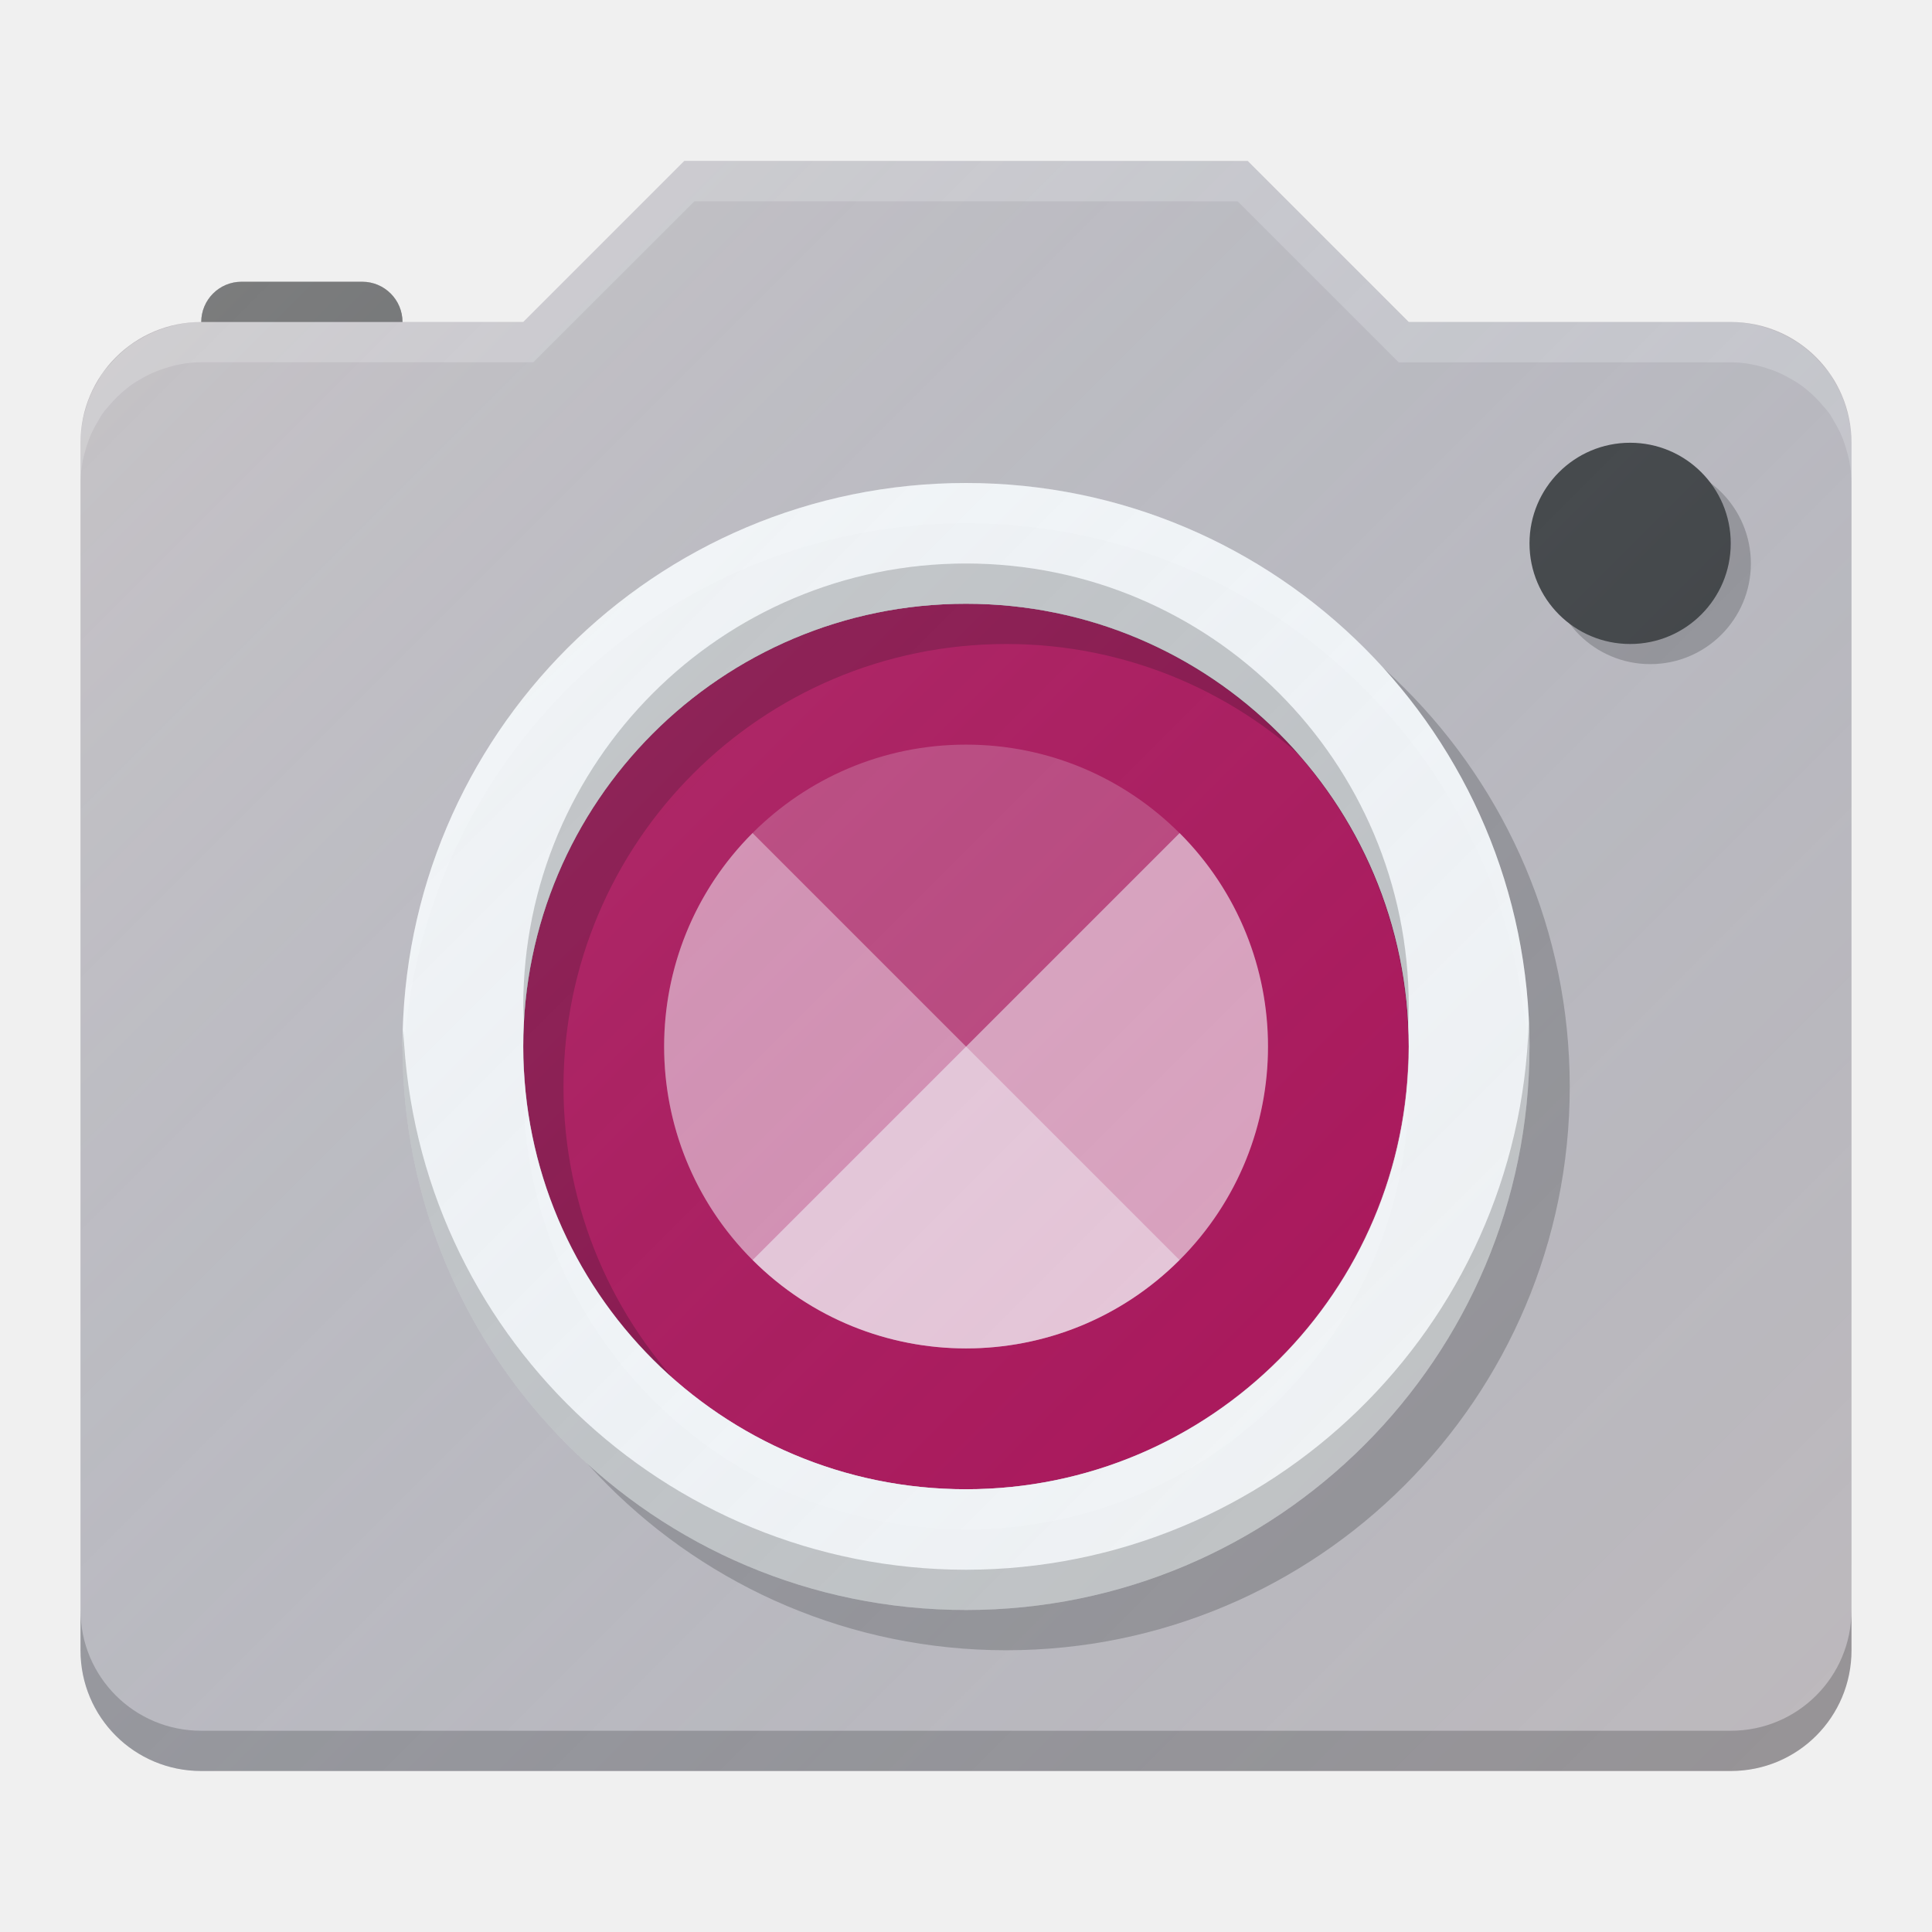
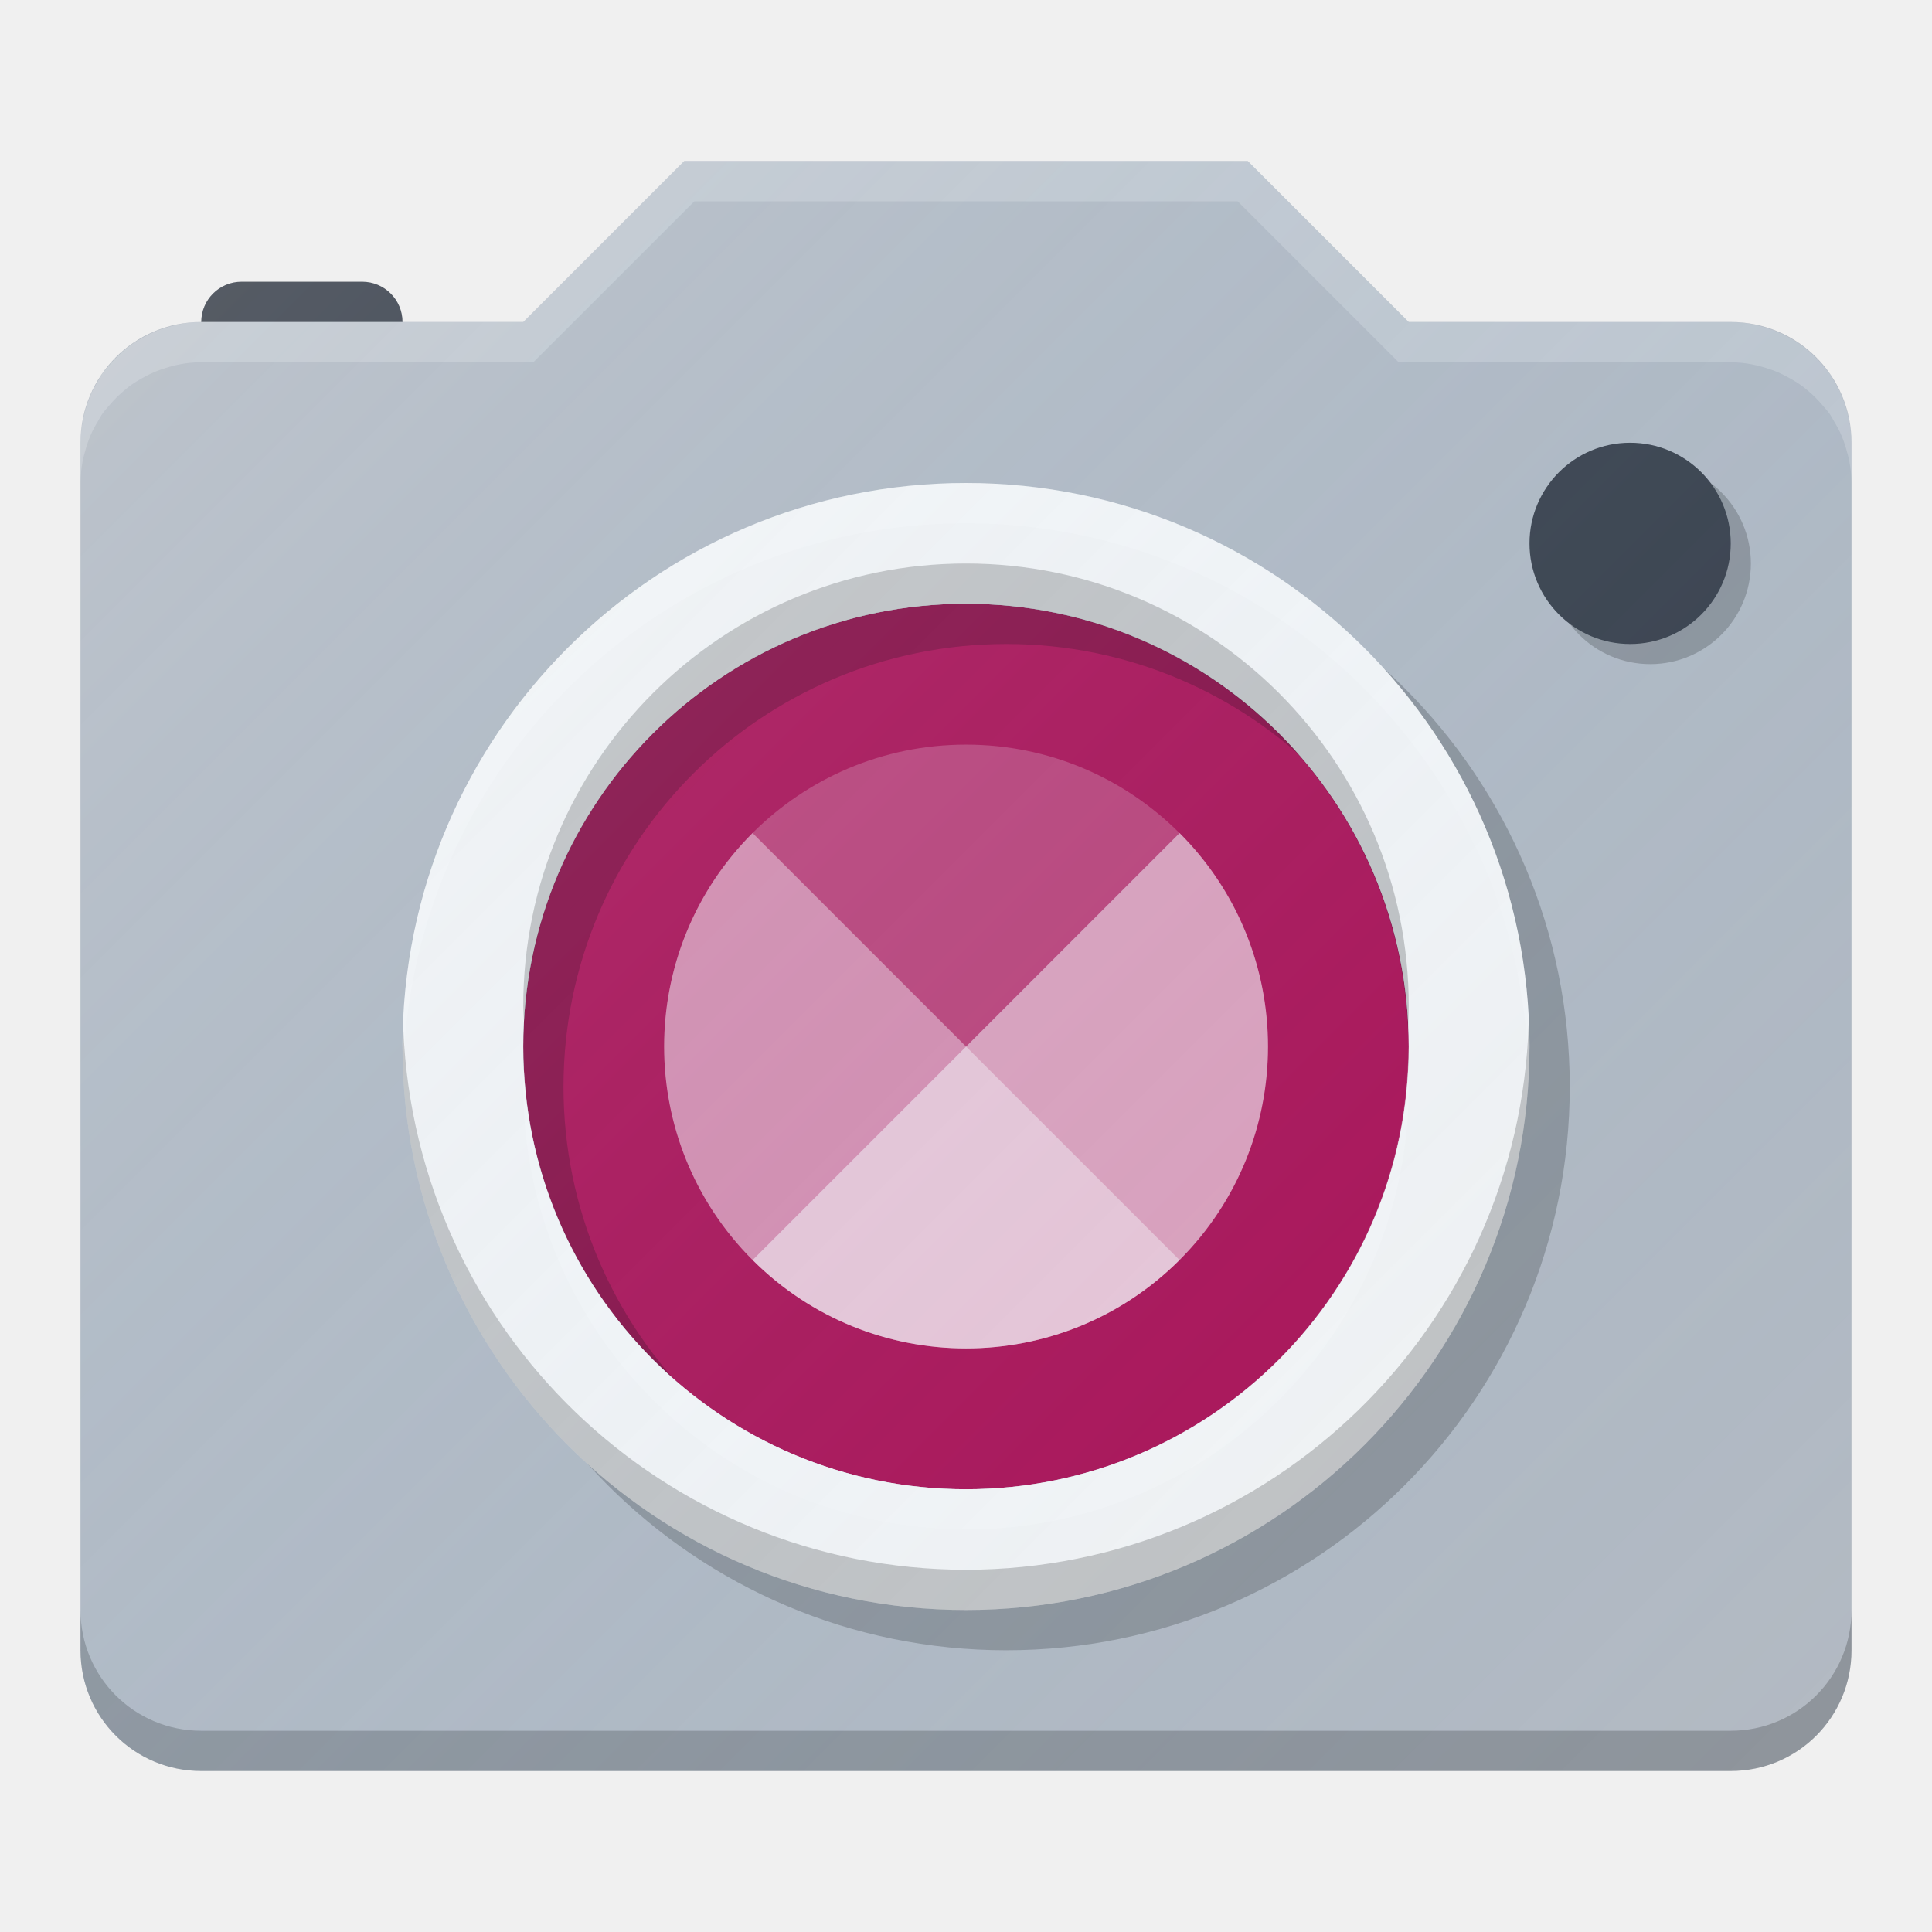
<svg xmlns="http://www.w3.org/2000/svg" xmlns:xlink="http://www.w3.org/1999/xlink" width="48" height="48" viewBox="0 0 48 48" id="svg4172" version="1.1">
  <defs id="defs4174">
    <linearGradient xlink:href="#linearGradient4165" id="linearGradient4191" x1="-35" y1="967.362" x2="5" y2="1007.362" gradientUnits="userSpaceOnUse" gradientTransform="translate(39,41.00004)" />
    <linearGradient id="linearGradient4165">
      <stop style="stop-color:#ffffff;stop-opacity:0.15" offset="0" id="stop4167" />
      <stop style="stop-color:#177ed5;stop-opacity:0;" offset="1" id="stop4169" />
    </linearGradient>
  </defs>
  <g id="layer1" transform="translate(0,-1004.362)">
-     <rect style="opacity:1;fill:#424242;fill-opacity:1;stroke:none;stroke-width:2;stroke-linecap:round;stroke-linejoin:round;stroke-miterlimit:4;stroke-dasharray:none;stroke-opacity:1" id="rect4767" width="5" height="3" x="5" y="1011.362" rx="1" ry="1" />
-     <path style="opacity:1;fill:#bdb9bd;fill-opacity:1;stroke:none;stroke-width:2;stroke-linecap:round;stroke-linejoin:round;stroke-miterlimit:4;stroke-dasharray:none;stroke-opacity:1" d="m 17,1008.362 -4,4 -8,0 c -1.662,0 -3,1.338 -3,3 l 0,30 c 0,1.662 1.338,3 3,3 l 38,0 c 1.662,0 3,-1.338 3,-3 l 0,-30 c 0,-1.662 -1.338,-3 -3,-3 l -8,0 -4,-4 -14,0 z" id="rect4730" />
+     <rect style="opacity:1;fill:#3b414b;fill-opacity:1;stroke:none;stroke-width:2;stroke-linecap:round;stroke-linejoin:round;stroke-miterlimit:4;stroke-dasharray:none;stroke-opacity:1" id="rect4767" width="5" height="3" x="5" y="1011.362" rx="1" ry="1" />
+     <path style="opacity:1;fill:#b3bac3;fill-opacity:1;stroke:none;stroke-width:2;stroke-linecap:round;stroke-linejoin:round;stroke-miterlimit:4;stroke-dasharray:none;stroke-opacity:1" d="m 17,1008.362 -4,4 -8,0 c -1.662,0 -3,1.338 -3,3 l 0,30 c 0,1.662 1.338,3 3,3 l 38,0 c 1.662,0 3,-1.338 3,-3 l 0,-30 c 0,-1.662 -1.338,-3 -3,-3 l -8,0 -4,-4 -14,0 z" id="rect4730" />
    <path style="opacity:1;fill:#000000;fill-opacity:0.2;stroke:none;stroke-width:0;stroke-linecap:butt;stroke-linejoin:miter;stroke-miterlimit:0;stroke-dasharray:none;stroke-opacity:1" d="M 2 40 L 2 41 C 2 42.662 3.338 44 5 44 L 7 44 L 43 44 C 44.662 44 46 42.662 46 41 L 46 40 C 46 41.662 44.662 43 43 43 L 7 43 L 5 43 C 3.338 43 2 41.662 2 40 z " transform="translate(0,1004.362)" id="path4170" />
    <circle style="opacity:1;fill:#ad1457;fill-opacity:1;stroke:none;stroke-width:2;stroke-linecap:round;stroke-linejoin:round;stroke-miterlimit:4;stroke-dasharray:none;stroke-opacity:1" id="path4735" cx="24" cy="1030.362" r="11" />
    <path id="path4749" d="m 25,1017.362 a 14,14 0 0 0 -14,14 14,14 0 0 0 14,14 14,14 0 0 0 14,-14 14,14 0 0 0 -14,-14 z m 0,3 a 11,11 0 0 1 11,11 11,11 0 0 1 -11,11 11,11 0 0 1 -11,-11 11,11 0 0 1 11,-11 z" style="opacity:1;fill:#000000;fill-opacity:0.2;stroke:none;stroke-width:2;stroke-linecap:round;stroke-linejoin:round;stroke-miterlimit:4;stroke-dasharray:none;stroke-opacity:1" />
    <path style="opacity:1;fill:#f5f5f5;fill-opacity:1;stroke:none;stroke-width:2;stroke-linecap:round;stroke-linejoin:round;stroke-miterlimit:4;stroke-dasharray:none;stroke-opacity:1" d="M 24 12 A 14 14 0 0 0 10 26 A 14 14 0 0 0 24 40 A 14 14 0 0 0 38 26 A 14 14 0 0 0 24 12 z M 24 15 A 11 11 0 0 1 35 26 A 11 11 0 0 1 24 37 A 11 11 0 0 1 13 26 A 11 11 0 0 1 24 15 z " transform="translate(0,1004.362)" id="circle4739" />
    <circle style="opacity:1;fill:#ffffff;fill-opacity:0.2;stroke:none;stroke-width:2;stroke-linecap:round;stroke-linejoin:round;stroke-miterlimit:4;stroke-dasharray:none;stroke-opacity:1" id="path4737" cx="24" cy="1030.362" r="7.5" />
    <circle r="2.5" cy="1018.362" cx="41" id="circle4152" style="opacity:1;fill:#000000;fill-opacity:0.2;stroke:none;stroke-width:2;stroke-linecap:round;stroke-linejoin:round;stroke-miterlimit:4;stroke-dasharray:none;stroke-opacity:1" />
-     <path style="opacity:1;fill:#ffffff;fill-opacity:0.2;stroke:none;stroke-width:0;stroke-linecap:butt;stroke-linejoin:miter;stroke-miterlimit:0;stroke-dasharray:none;stroke-opacity:1" d="M 17 4.002 L 13 8 L 10 8 C 10 7.446 9.554 7 9 7 L 6 7 C 5.446 7 5 7.446 5 8 C 4.647 8 4.314 8.071 4 8.182 C 3.999 8.182 3.997 8.182 3.996 8.182 C 3.863 8.229 3.735 8.287 3.611 8.352 C 3.589 8.364 3.567 8.377 3.545 8.389 C 3.43 8.452 3.318 8.52 3.213 8.598 C 3.183 8.62 3.156 8.645 3.127 8.668 C 2.971 8.792 2.831 8.934 2.703 9.086 C 2.652 9.147 2.597 9.204 2.551 9.27 C 2.505 9.334 2.47 9.403 2.43 9.471 C 2.38 9.555 2.331 9.639 2.289 9.729 C 2.257 9.798 2.228 9.868 2.201 9.939 C 2.161 10.045 2.128 10.154 2.1 10.266 C 2.084 10.328 2.066 10.389 2.055 10.453 C 2.022 10.633 2 10.813 2 11 L 2 12 C 2 11.813 2.022 11.633 2.055 11.453 C 2.066 11.389 2.084 11.328 2.1 11.266 C 2.128 11.154 2.161 11.045 2.201 10.939 C 2.228 10.868 2.257 10.798 2.289 10.729 C 2.331 10.64 2.38 10.555 2.43 10.471 C 2.47 10.404 2.505 10.334 2.551 10.27 C 2.597 10.205 2.652 10.147 2.703 10.086 C 2.831 9.934 2.971 9.792 3.127 9.668 C 3.156 9.645 3.183 9.62 3.213 9.598 C 3.318 9.521 3.43 9.452 3.545 9.389 C 3.567 9.377 3.589 9.364 3.611 9.352 C 3.735 9.287 3.863 9.229 3.996 9.182 C 3.997 9.182 3.999 9.182 4 9.182 C 4.314 9.071 4.647 9 5 9 L 10 9 L 13.25 9 L 17.25 5.002 L 21 5.002 L 30.75 5.002 L 34.75 9.002 L 43 9.002 C 43.353 9.002 43.686 9.073 44 9.184 C 44.001 9.184 44.003 9.183 44.004 9.184 C 44.137 9.231 44.265 9.289 44.389 9.354 C 44.411 9.366 44.433 9.379 44.455 9.391 C 44.57 9.454 44.682 9.523 44.787 9.6 C 44.817 9.622 44.844 9.647 44.873 9.67 C 45.029 9.794 45.169 9.935 45.297 10.088 C 45.348 10.149 45.403 10.206 45.449 10.271 C 45.495 10.335 45.53 10.406 45.57 10.473 C 45.62 10.557 45.669 10.641 45.711 10.73 C 45.743 10.799 45.772 10.87 45.799 10.941 C 45.839 11.047 45.872 11.156 45.9 11.268 C 45.916 11.33 45.934 11.391 45.945 11.455 C 45.978 11.632 46 11.813 46 12 L 46 11 C 46 10.813 45.978 10.632 45.945 10.455 C 45.934 10.391 45.916 10.33 45.9 10.268 C 45.872 10.156 45.839 10.047 45.799 9.941 C 45.772 9.87 45.743 9.799 45.711 9.73 C 45.669 9.641 45.62 9.557 45.57 9.473 C 45.53 9.406 45.495 9.335 45.449 9.271 C 45.403 9.206 45.348 9.149 45.297 9.088 C 45.169 8.935 45.029 8.794 44.873 8.67 C 44.844 8.647 44.817 8.622 44.787 8.6 C 44.682 8.523 44.57 8.454 44.455 8.391 C 44.433 8.379 44.411 8.366 44.389 8.354 C 44.265 8.289 44.137 8.231 44.004 8.184 C 44.003 8.183 44.001 8.184 44 8.184 C 43.686 8.073 43.353 8.002 43 8.002 L 35 8.002 L 31 4.002 L 21 4.002 L 17 4.002 z " transform="translate(0,1004.362)" id="path4179" />
+     <path style="opacity:1;fill:#ffffff;fill-opacity:0.2;stroke:none;stroke-width:0;stroke-linecap:butt;stroke-linejoin:miter;stroke-miterlimit:0;stroke-dasharray:none;stroke-opacity:1" d="M 17 4.002 L 13 8 L 10 8 L 5 8 C 4.647 8 4.314 8.071 4 8.182 C 3.999 8.182 3.997 8.182 3.996 8.182 C 3.863 8.229 3.735 8.287 3.611 8.352 C 3.589 8.364 3.567 8.377 3.545 8.389 C 3.43 8.452 3.318 8.52 3.213 8.598 C 3.183 8.62 3.156 8.645 3.127 8.668 C 2.971 8.792 2.831 8.934 2.703 9.086 C 2.652 9.147 2.597 9.204 2.551 9.27 C 2.505 9.334 2.47 9.403 2.43 9.471 C 2.38 9.555 2.331 9.639 2.289 9.729 C 2.257 9.798 2.228 9.868 2.201 9.939 C 2.161 10.045 2.128 10.154 2.1 10.266 C 2.084 10.328 2.066 10.389 2.055 10.453 C 2.022 10.634 2 10.813 2 11 L 2 12 C 2 11.813 2.022 11.633 2.055 11.453 C 2.066 11.389 2.084 11.328 2.1 11.266 C 2.128 11.154 2.161 11.045 2.201 10.939 C 2.228 10.868 2.257 10.798 2.289 10.729 C 2.331 10.64 2.38 10.555 2.43 10.471 C 2.47 10.404 2.505 10.334 2.551 10.27 C 2.597 10.205 2.652 10.147 2.703 10.086 C 2.831 9.934 2.971 9.792 3.127 9.668 C 3.156 9.645 3.183 9.62 3.213 9.598 C 3.318 9.521 3.43 9.452 3.545 9.389 C 3.567 9.377 3.589 9.364 3.611 9.352 C 3.735 9.287 3.863 9.229 3.996 9.182 C 3.997 9.182 3.999 9.182 4 9.182 C 4.314 9.071 4.647 9 5 9 L 10 9 L 13.25 9 L 17.25 5.002 L 21 5.002 L 30.75 5.002 L 34.75 9.002 L 43 9.002 C 43.353 9.002 43.686 9.073 44 9.184 C 44.001 9.184 44.003 9.183 44.004 9.184 C 44.137 9.231 44.265 9.289 44.389 9.354 C 44.411 9.366 44.433 9.379 44.455 9.391 C 44.57 9.454 44.682 9.523 44.787 9.6 C 44.817 9.622 44.844 9.647 44.873 9.67 C 45.029 9.794 45.169 9.935 45.297 10.088 C 45.348 10.149 45.403 10.206 45.449 10.271 C 45.495 10.335 45.53 10.406 45.57 10.473 C 45.62 10.557 45.669 10.641 45.711 10.73 C 45.743 10.799 45.772 10.87 45.799 10.941 C 45.839 11.047 45.872 11.156 45.9 11.268 C 45.916 11.33 45.934 11.391 45.945 11.455 C 45.978 11.632 46 11.813 46 12 L 46 11 C 46 10.813 45.978 10.632 45.945 10.455 C 45.934 10.391 45.916 10.33 45.9 10.268 C 45.872 10.156 45.839 10.047 45.799 9.941 C 45.772 9.87 45.743 9.799 45.711 9.73 C 45.669 9.641 45.62 9.557 45.57 9.473 C 45.53 9.406 45.495 9.335 45.449 9.271 C 45.403 9.206 45.348 9.149 45.297 9.088 C 45.169 8.935 45.029 8.794 44.873 8.67 C 44.844 8.647 44.817 8.622 44.787 8.6 C 44.682 8.523 44.57 8.454 44.455 8.391 C 44.433 8.379 44.411 8.366 44.389 8.354 C 44.265 8.289 44.137 8.231 44.004 8.184 C 44.003 8.183 44.001 8.184 44 8.184 C 43.686 8.073 43.353 8.002 43 8.002 L 35 8.002 L 31 4.002 L 21 4.002 L 17 4.002 z " transform="translate(0,1004.362)" id="path4179" />
    <path style="opacity:1;fill:#ffffff;fill-opacity:0.2;stroke:none;stroke-width:2;stroke-linecap:round;stroke-linejoin:round;stroke-miterlimit:4;stroke-dasharray:none;stroke-opacity:1" d="M 24 12 A 14 14 0 0 0 10 26 A 14 14 0 0 0 10.021 26.414 A 14 14 0 0 1 24 13 A 14 14 0 0 1 37.979 26.586 A 14 14 0 0 0 38 26 A 14 14 0 0 0 24 12 z M 34.979 26.414 A 11 11 0 0 1 24 37 A 11 11 0 0 1 13.021 26.586 A 11 11 0 0 0 13 27 A 11 11 0 0 0 24 38 A 11 11 0 0 0 35 27 A 11 11 0 0 0 34.979 26.414 z " transform="translate(0,1004.362)" id="path4751" />
    <path id="path4756" d="m 24,1044.362 a 14,14 0 0 1 -14,-14 14,14 0 0 1 0.021,-0.414 A 14,14 0 0 0 24,1043.362 14,14 0 0 0 37.979,1029.776 14,14 0 0 1 38,1030.362 a 14,14 0 0 1 -14,14 z m 10.979,-14.414 A 11,11 0 0 0 24,1019.362 11,11 0 0 0 13.021,1029.776 11,11 0 0 1 13,1029.362 a 11,11 0 0 1 11,-11 11,11 0 0 1 11,11 11,11 0 0 1 -0.021,0.586 z" style="opacity:1;fill:#000000;fill-opacity:0.2;stroke:none;stroke-width:2;stroke-linecap:round;stroke-linejoin:round;stroke-miterlimit:4;stroke-dasharray:none;stroke-opacity:1" />
    <path style="opacity:1;fill:#ffffff;fill-opacity:0.4;stroke:none;stroke-width:2;stroke-linecap:round;stroke-linejoin:round;stroke-miterlimit:4;stroke-dasharray:none;stroke-opacity:1" d="m 18.697,1035.666 a 7.5,7.5 0 0 0 10.607,0 l -10.607,-10.607 a 7.5,7.5 0 0 0 0,10.607 z" id="circle4758" />
    <path id="path4763" d="m 29.307,1035.666 a 7.5,7.5 0 0 1 -10.607,0 l 10.607,-10.607 a 7.5,7.5 0 0 1 0,10.607 z" style="opacity:1;fill:#ffffff;fill-opacity:0.5;stroke:none;stroke-width:2;stroke-linecap:round;stroke-linejoin:round;stroke-miterlimit:4;stroke-dasharray:none;stroke-opacity:1" />
-     <circle style="opacity:1;fill:#424242;fill-opacity:1;stroke:none;stroke-width:2;stroke-linecap:round;stroke-linejoin:round;stroke-miterlimit:4;stroke-dasharray:none;stroke-opacity:1" id="path4765" cx="40.5" cy="1017.862" r="2.5" />
+     <circle style="opacity:1;fill:#3b414b;fill-opacity:1;stroke:none;stroke-width:2;stroke-linecap:round;stroke-linejoin:round;stroke-miterlimit:4;stroke-dasharray:none;stroke-opacity:1" id="path4765" cx="40.5" cy="1017.862" r="2.5" />
    <path style="opacity:1;fill:url(#linearGradient4191);fill-opacity:1;stroke:none;stroke-width:0;stroke-linecap:butt;stroke-linejoin:miter;stroke-miterlimit:0;stroke-dasharray:none;stroke-opacity:1" d="m 17,1008.362 -4,4 -3,0 c 0,-0.554 -0.446,-1 -1,-1 l -3,0 c -0.554,0 -1,0.446 -1,1 -0.353,0 -0.686,0.071 -1,0.182 -0.001,5e-4 -0.003,0 -0.004,0 -0.133,0.047 -0.261,0.105 -0.385,0.17 -0.022,0.012 -0.044,0.025 -0.066,0.037 -0.115,0.063 -0.227,0.132 -0.332,0.209 -0.03,0.022 -0.057,0.047 -0.086,0.07 -0.156,0.124 -0.296,0.266 -0.424,0.418 -0.051,0.061 -0.106,0.118 -0.152,0.184 -0.045,0.064 -0.081,0.134 -0.121,0.201 -0.05,0.084 -0.099,0.169 -0.141,0.258 -0.032,0.069 -0.061,0.14 -0.088,0.211 -0.04,0.106 -0.074,0.215 -0.102,0.326 -0.016,0.062 -0.033,0.124 -0.045,0.188 C 2.022,1014.995 2,1015.175 2,1015.362 l 0,30 c 0,1.662 1.338,3 3,3 l 2,0 36,0 c 1.662,0 3,-1.338 3,-3 l 0,-30 c 0,-0.187 -0.022,-0.368 -0.055,-0.545 -0.012,-0.064 -0.029,-0.125 -0.045,-0.188 -0.028,-0.111 -0.062,-0.22 -0.102,-0.326 -0.027,-0.071 -0.056,-0.142 -0.088,-0.211 -0.042,-0.089 -0.091,-0.174 -0.141,-0.258 -0.04,-0.067 -0.076,-0.138 -0.121,-0.201 -0.046,-0.065 -0.101,-0.122 -0.152,-0.184 -0.128,-0.152 -0.268,-0.294 -0.424,-0.418 -0.029,-0.023 -0.056,-0.048 -0.086,-0.07 -0.105,-0.077 -0.217,-0.145 -0.332,-0.209 -0.022,-0.012 -0.044,-0.025 -0.066,-0.037 -0.124,-0.065 -0.251,-0.123 -0.385,-0.17 -0.001,-5e-4 -0.003,0 -0.004,0 -0.314,-0.111 -0.647,-0.182 -1,-0.182 l -8,0 -4,-4 -10,0 -4,0 z" id="rect4151-9" />
  </g>
</svg>
